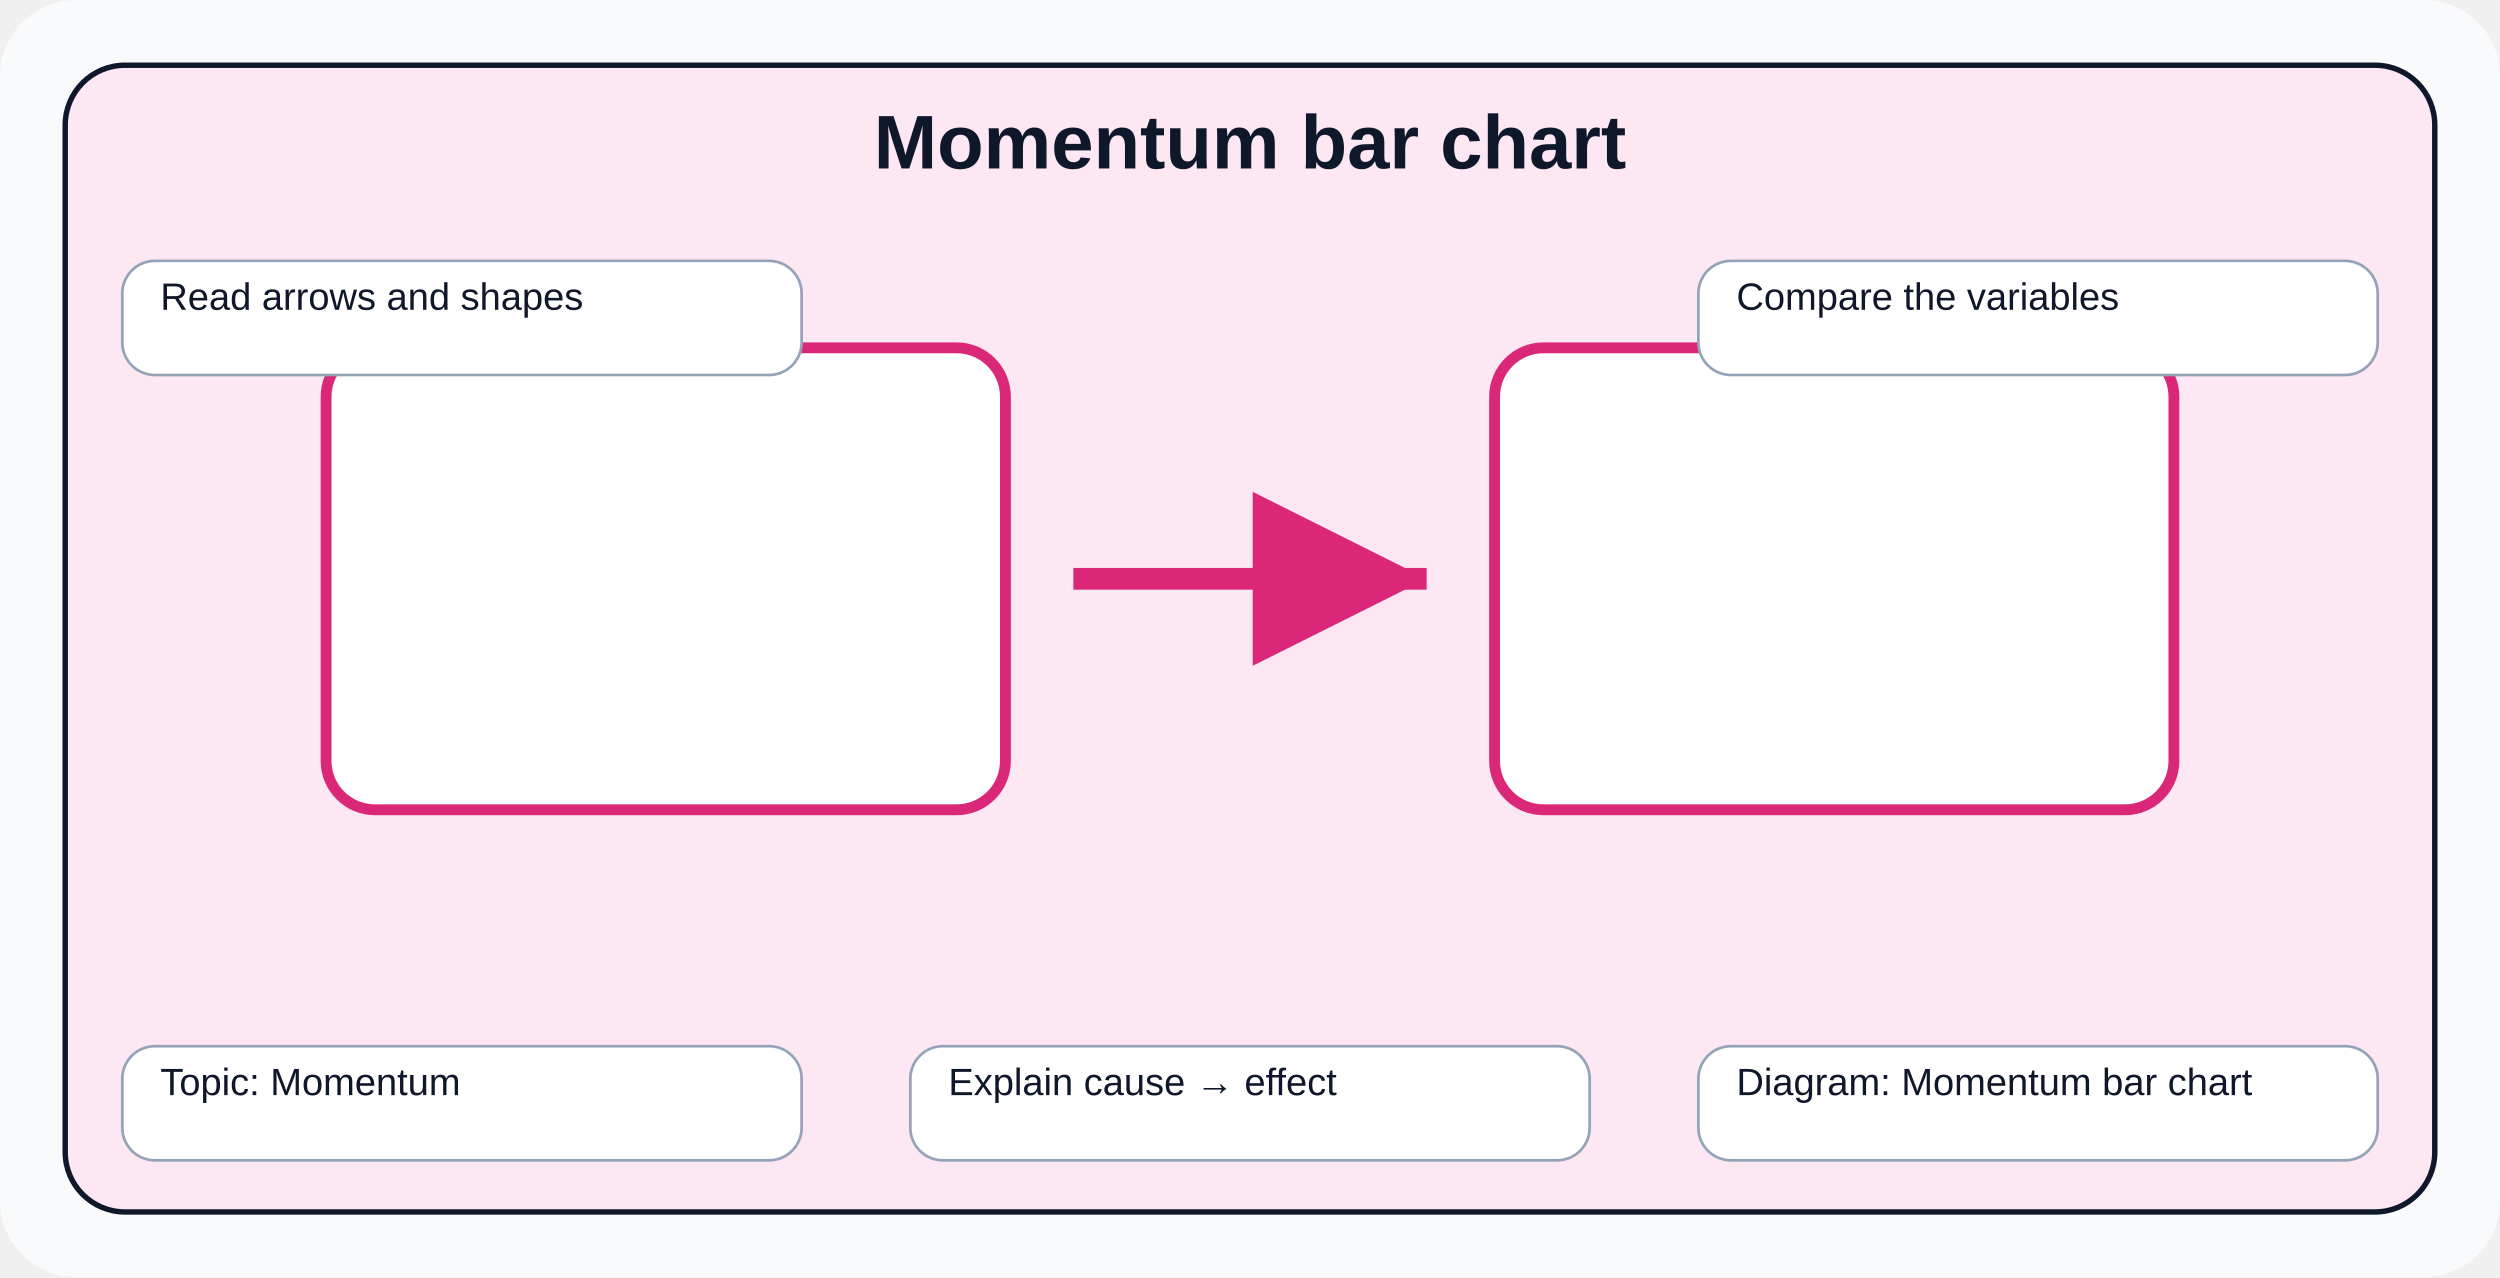
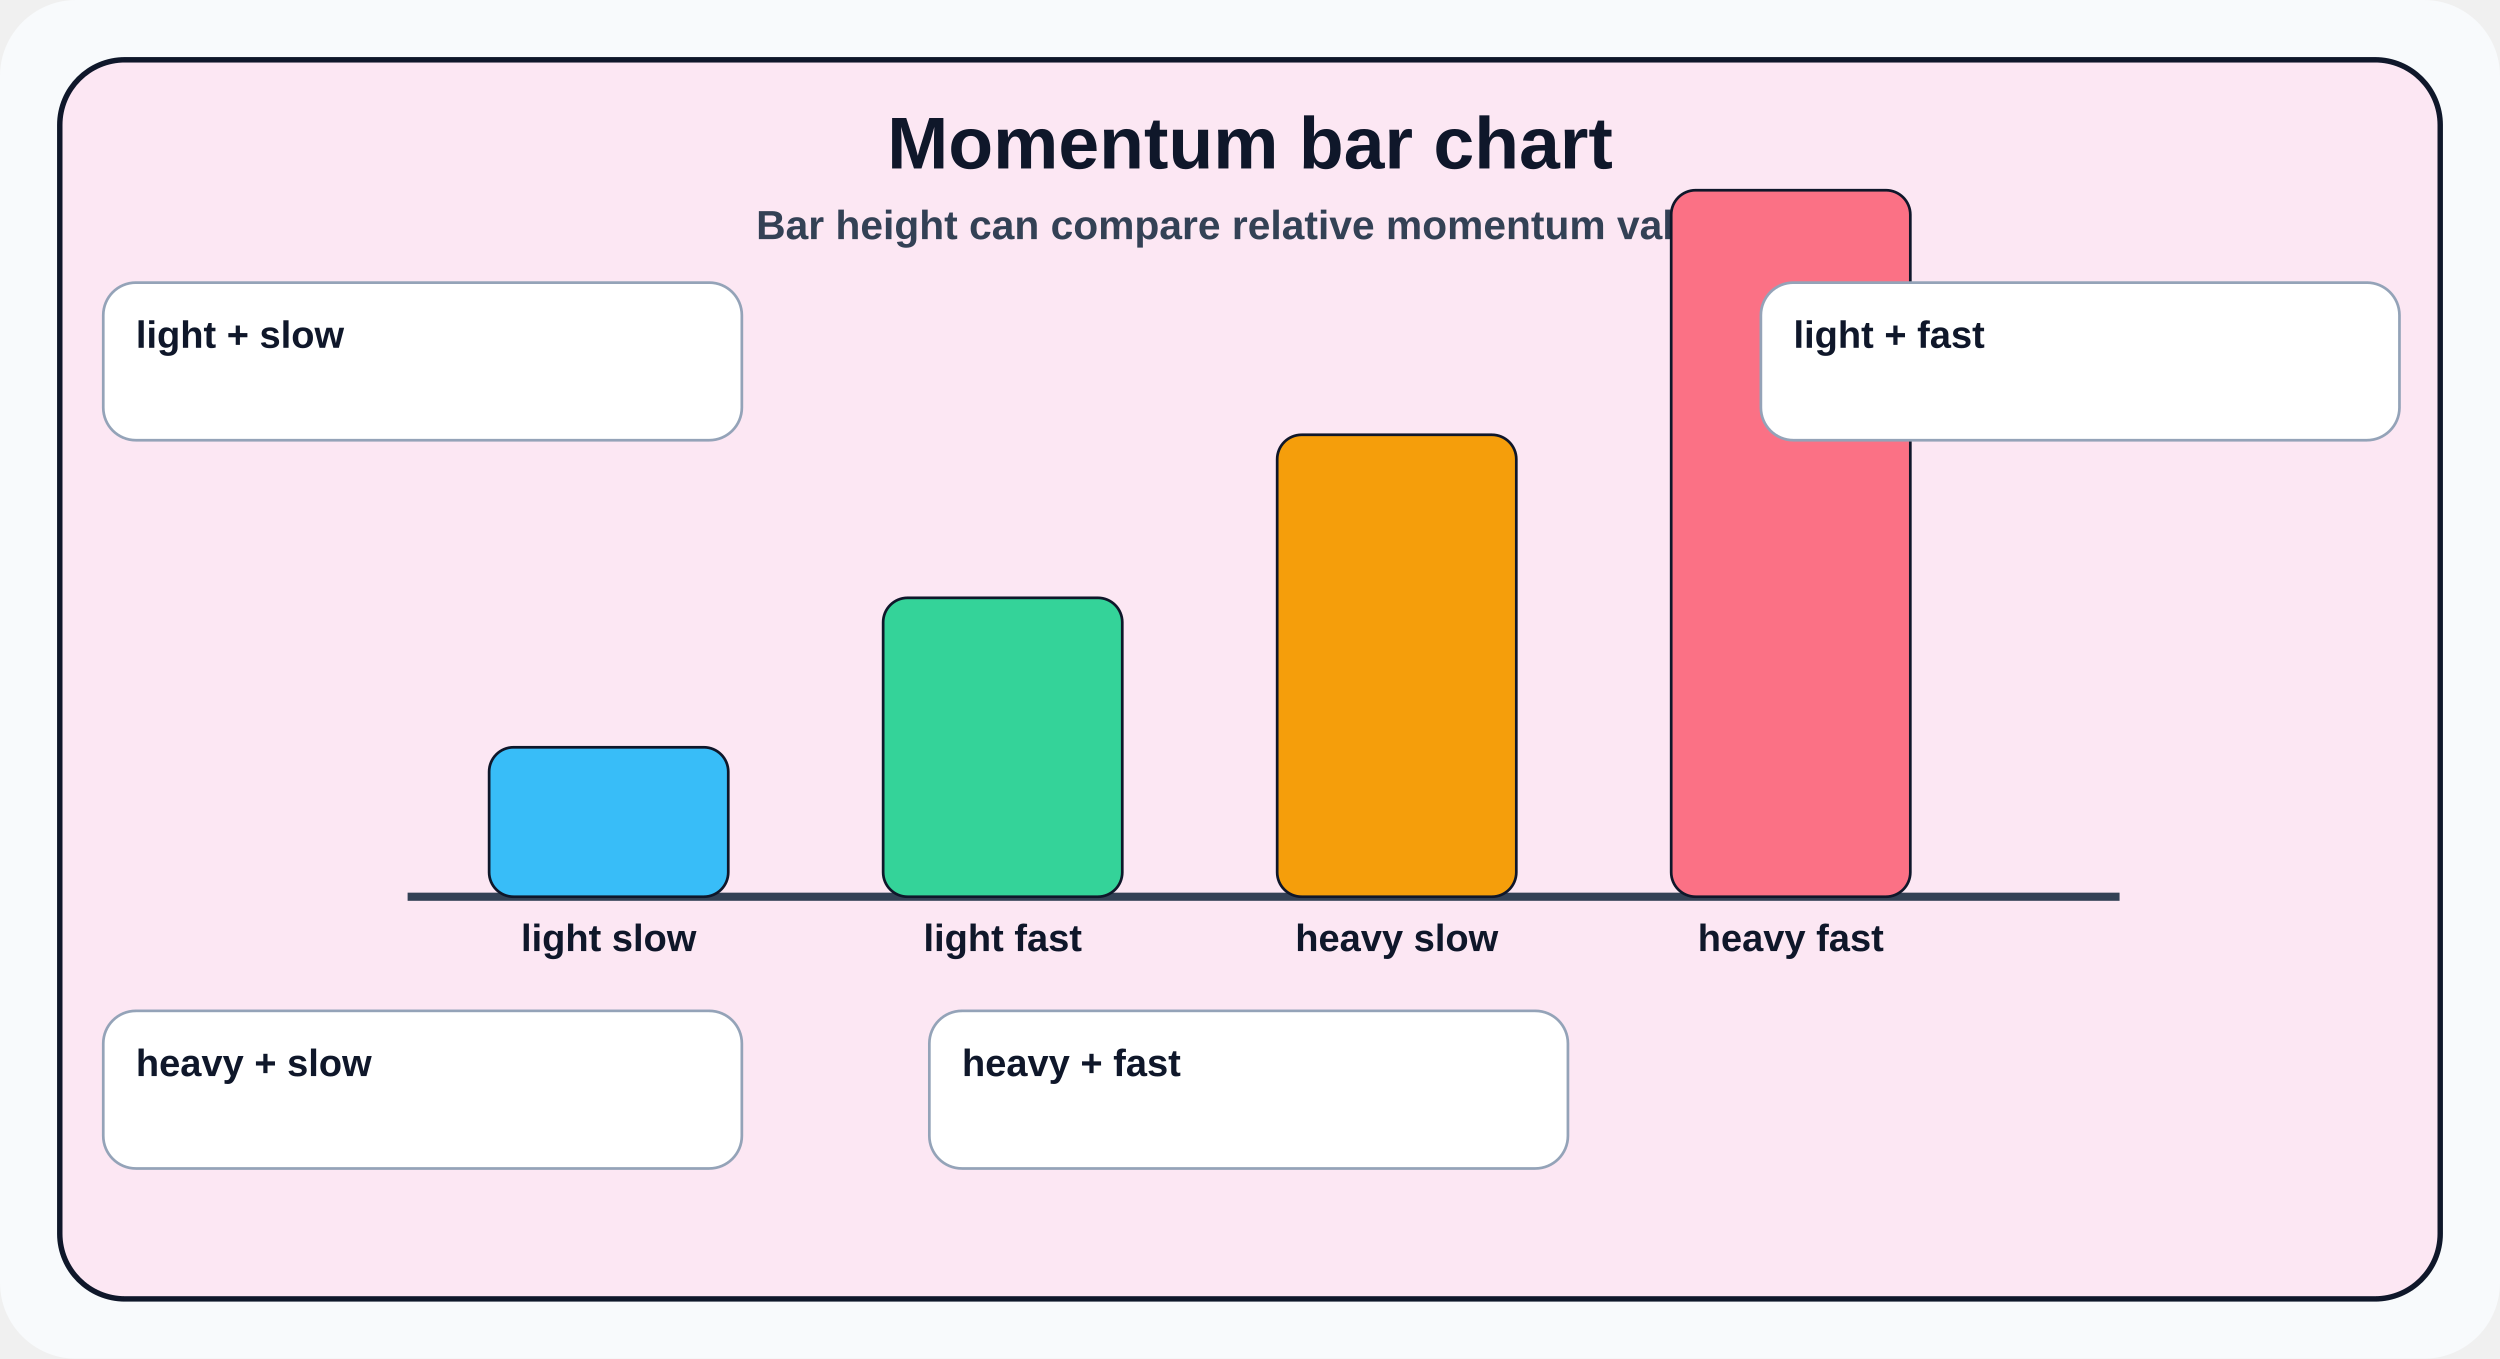
- <svg xmlns="http://www.w3.org/2000/svg" width="100%" height="470" viewBox="0 0 920 470" role="img" aria-labelledby="title desc">
-   <rect width="920" height="470" rx="28" fill="#f8fafc" />
-   <rect x="24" y="24" width="872" height="422" rx="22" fill="#fce7f3" stroke="#0f172a" stroke-width="2" />
-   <text x="460" y="62" text-anchor="middle" font-family="Arial, sans-serif" font-size="28" font-weight="700" fill="#0f172a">Momentum bar chart</text>
-   <rect x="120" y="128" width="250" height="170" rx="18" fill="#ffffff" stroke="#db2777" stroke-width="4" />
-   <rect x="550" y="128" width="250" height="170" rx="18" fill="#ffffff" stroke="#db2777" stroke-width="4" />
-   <path d="M395 213 L525 213" stroke="#db2777" stroke-width="8" marker-end="url(#arrow2)" />
-   <defs>
-     <marker id="arrow2" markerWidth="12" markerHeight="12" refX="10" refY="6" orient="auto">
-       <path d="M2 2 L10 6 L2 10 Z" fill="#db2777" />
-     </marker>
-   </defs>
-   <rect x="45" y="385" width="250" height="42" rx="12" fill="#ffffff" stroke="#94a3b8" />
-   <text x="59" y="403" font-family="Arial, sans-serif" font-size="14" fill="#0f172a">Topic: Momentum</text>
-   <rect x="625" y="385" width="250" height="42" rx="12" fill="#ffffff" stroke="#94a3b8" />
-   <text x="639" y="403" font-family="Arial, sans-serif" font-size="14" fill="#0f172a">Diagram: Momentum bar chart</text>
-   <rect x="45" y="96" width="250" height="42" rx="12" fill="#ffffff" stroke="#94a3b8" />
-   <text x="59" y="114" font-family="Arial, sans-serif" font-size="14" fill="#0f172a">Read arrows and shapes</text>
-   <rect x="625" y="96" width="250" height="42" rx="12" fill="#ffffff" stroke="#94a3b8" />
-   <text x="639" y="114" font-family="Arial, sans-serif" font-size="14" fill="#0f172a">Compare the variables</text>
-   <rect x="335" y="385" width="250" height="42" rx="12" fill="#ffffff" stroke="#94a3b8" />
-   <text x="349" y="403" font-family="Arial, sans-serif" font-size="14" fill="#0f172a">Explain cause → effect</text>
+ <svg xmlns="http://www.w3.org/2000/svg" width="100%" height="500" viewBox="0 0 920 500" role="img" aria-labelledby="title desc">
+   <rect width="920" height="500" rx="28" fill="#f8fafc" />
+   <rect x="22" y="22" width="876" height="456" rx="24" fill="#fce7f3" stroke="#0f172a" stroke-width="2" />
+   <text x="460" y="62" text-anchor="middle" font-family="Arial, sans-serif" font-size="27" font-weight="800" fill="#0f172a">Momentum bar chart</text>
+   <text x="460" y="88" text-anchor="middle" font-family="Arial, sans-serif" font-size="15" font-weight="600" fill="#334155">Bar height can compare relative momentum values</text>
+   <line x1="150" y1="330" x2="780" y2="330" stroke="#334155" stroke-width="3" />
+   <rect x="180" y="275" width="88" height="55" rx="9" fill="#38bdf8" stroke="#0f172a" />
+   <text x="224" y="350" text-anchor="middle" font-family="Arial, sans-serif" font-size="14" font-weight="700" fill="#0f172a">light slow</text>
+   <rect x="325" y="220" width="88" height="110" rx="9" fill="#34d399" stroke="#0f172a" />
+   <text x="369" y="350" text-anchor="middle" font-family="Arial, sans-serif" font-size="14" font-weight="700" fill="#0f172a">light fast</text>
+   <rect x="470" y="160" width="88" height="170" rx="9" fill="#f59e0b" stroke="#0f172a" />
+   <text x="514" y="350" text-anchor="middle" font-family="Arial, sans-serif" font-size="14" font-weight="700" fill="#0f172a">heavy slow</text>
+   <rect x="615" y="70" width="88" height="260" rx="9" fill="#fb7185" stroke="#0f172a" />
+   <text x="659" y="350" text-anchor="middle" font-family="Arial, sans-serif" font-size="14" font-weight="700" fill="#0f172a">heavy fast</text>
+   <rect x="38" y="104" width="235" height="58" rx="12" fill="#ffffff" stroke="#94a3b8" />
+   <text x="50" y="128" text-anchor="start" font-family="Arial, sans-serif" font-size="14" font-weight="600" fill="#0f172a">light + slow</text>
+   <rect x="648" y="104" width="235" height="58" rx="12" fill="#ffffff" stroke="#94a3b8" />
+   <text x="660" y="128" text-anchor="start" font-family="Arial, sans-serif" font-size="14" font-weight="600" fill="#0f172a">light + fast</text>
+   <rect x="38" y="372" width="235" height="58" rx="12" fill="#ffffff" stroke="#94a3b8" />
+   <text x="50" y="396" text-anchor="start" font-family="Arial, sans-serif" font-size="14" font-weight="600" fill="#0f172a">heavy + slow</text>
+   <rect x="342" y="372" width="235" height="58" rx="12" fill="#ffffff" stroke="#94a3b8" />
+   <text x="354" y="396" text-anchor="start" font-family="Arial, sans-serif" font-size="14" font-weight="600" fill="#0f172a">heavy + fast</text>
</svg>
